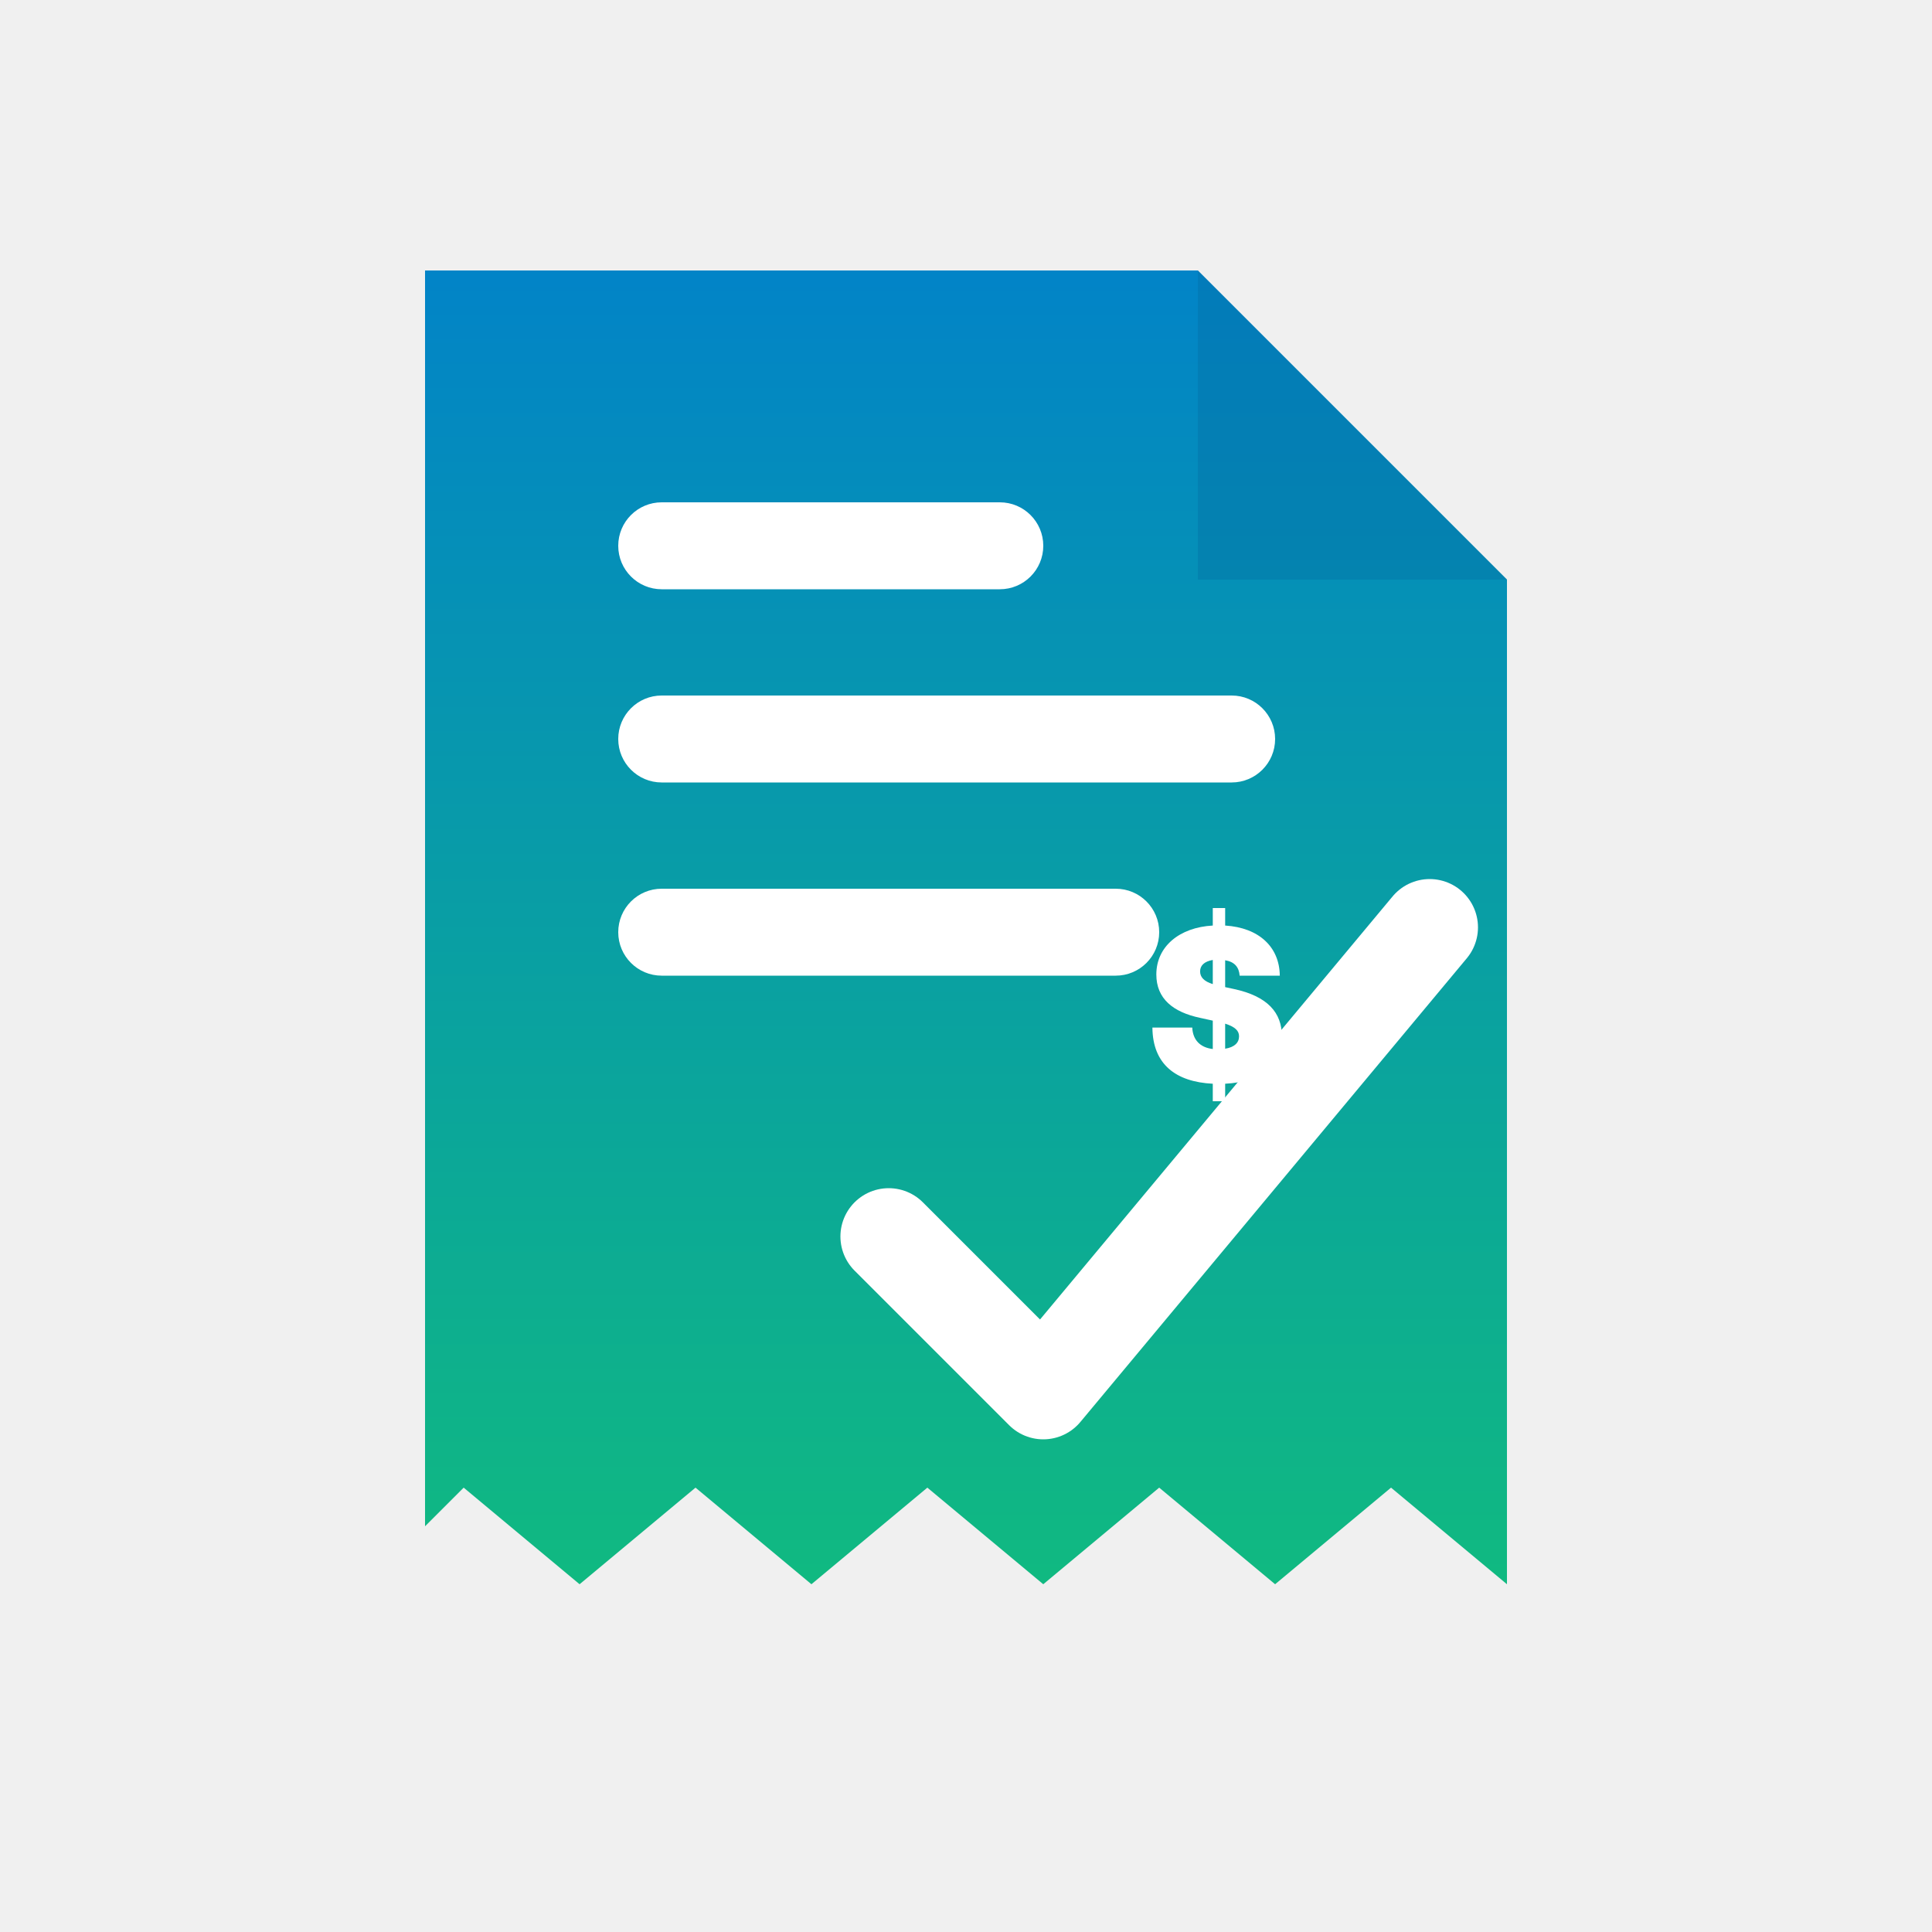
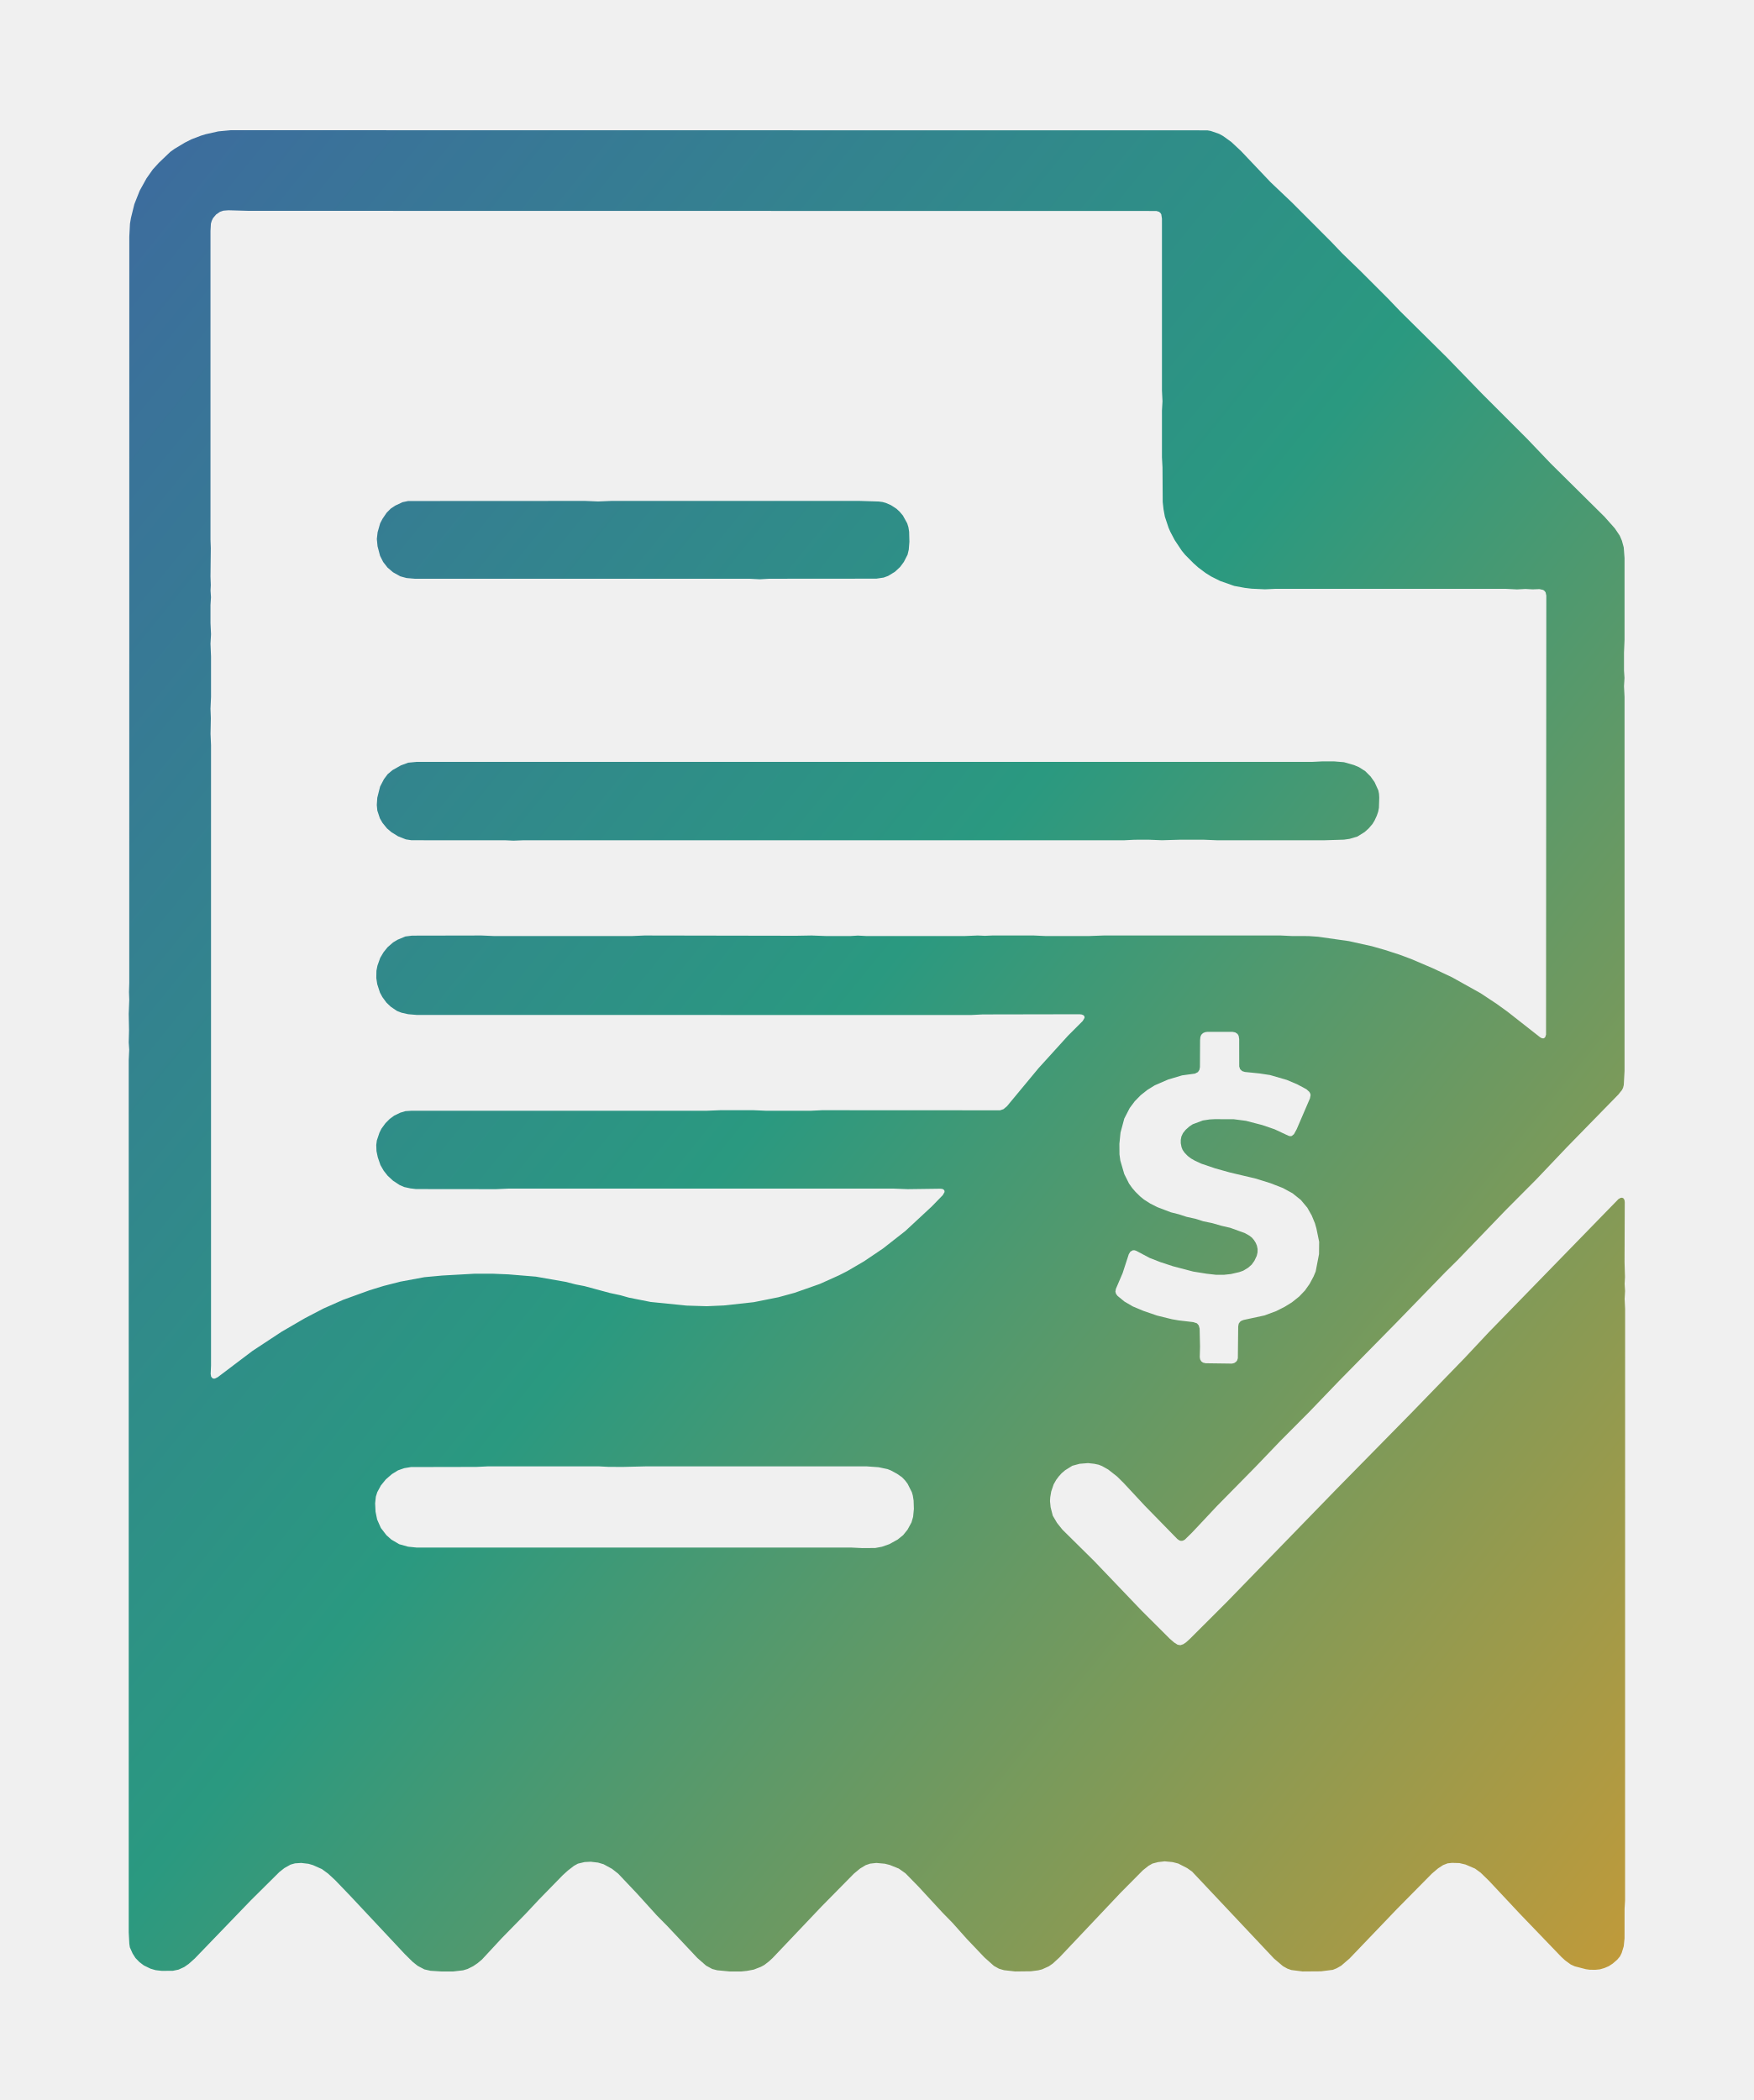
- <svg xmlns="http://www.w3.org/2000/svg" viewBox="0 0 100 100" fill="none">
+ <svg xmlns="http://www.w3.org/2000/svg" viewBox="-27.6 -27.6 375.3 449.2" width="375" height="449">
  <defs>
-     <linearGradient id="nb-grad" x1="0%" y1="0%" x2="0%" y2="100%">
-       <stop offset="0%" stop-color="#0284c7" />
-       <stop offset="100%" stop-color="#10b981" />
+     <linearGradient id="gI" x1="0" y1="0" x2="1" y2="1">
+       <stop offset="0" stop-color="#3D6B9E" />
+       <stop offset="0.48" stop-color="#2A9980" />
+       <stop offset="1" stop-color="#C09A3A" />
    </linearGradient>
  </defs>
-   <path d="M 22 14         L 62 14         L 78 30         L 78 82         L 72 77         L 66 82         L 60 77         L 54 82         L 48 77         L 42 82         L 36 77         L 30 82         L 24 77         L 22 79         Z" fill="url(#nb-grad)" />
-   <path d="M 62 14 L 62 30 L 78 30 Z" fill="#0369a1" opacity="0.35" />
-   <rect x="32" y="26" width="22" height="4.5" rx="2.25" fill="#ffffff" />
-   <rect x="32" y="36" width="34" height="4.5" rx="2.25" fill="#ffffff" />
-   <rect x="32" y="46" width="28" height="4.5" rx="2.25" fill="#ffffff" />
-   <path d="M 46 64 L 54 72 L 74 48" stroke="#ffffff" stroke-width="5" stroke-linecap="round" stroke-linejoin="round" />
-   <text x="63" y="56" fill="#ffffff" font-size="11" font-weight="900" font-family="system-ui, -apple-system, sans-serif" text-anchor="middle">$</text>
+   <g transform="translate(0.00 0.00) scale(0.95864)">
+     <path d="M279.06 149.19 L279.01 148.31 L278.86 147.56 L278.01 145.69 L277.12 144.44 L275.94 143.26 L274.56 142.38 L273.44 141.90 L271.19 141.26 L268.94 141.07 L266.44 141.07 L264.06 141.19 L64.19 141.19 L62.31 141.37 L60.69 141.97 L58.81 143.03 L57.72 143.95 L56.90 145.06 L56.05 146.69 L55.42 149.19 L55.31 150.81 L55.43 152.06 L56.01 153.81 L56.59 154.81 L57.59 156.04 L58.56 156.87 L60.06 157.80 L61.81 158.49 L63.06 158.68 L84.06 158.69 L85.81 158.77 L87.94 158.69 L222.06 158.69 L224.44 158.57 L227.56 158.56 L230.56 158.68 L234.69 158.56 L239.81 158.56 L242.94 158.69 L266.69 158.69 L271.19 158.55 L272.44 158.37 L274.19 157.85 L275.81 156.84 L276.68 156.06 L277.54 155.06 L278.00 154.31 L278.52 153.19 L278.82 152.31 L278.99 151.44Z M55.32 91.44 L55.48 93.06 L56.04 95.19 L56.73 96.56 L57.70 97.81 L58.94 98.87 L60.56 99.77 L61.94 100.15 L63.81 100.31 L138.44 100.31 L140.81 100.43 L142.94 100.31 L166.81 100.29 L168.44 100.05 L169.44 99.68 L170.94 98.77 L172.12 97.68 L172.95 96.56 L173.78 94.94 L174.05 93.81 L174.19 92.06 L174.13 89.81 L173.97 88.81 L173.70 87.94 L172.73 86.19 L172.01 85.34 L171.31 84.69 L170.06 83.88 L168.94 83.39 L168.19 83.18 L167.31 83.07 L163.06 82.94 L107.69 82.94 L104.69 83.06 L101.81 82.94 L62.31 82.96 L61.06 83.22 L59.44 83.98 L58.44 84.64 L57.52 85.56 L56.58 86.94 L56.06 87.94 L55.49 89.94Z M9.19 5.05 L6.69 7.44 L5.32 8.94 L3.91 10.94 L2.39 13.69 L1.20 16.69 L0.43 19.81 L0.22 21.06 L0.07 23.94 L0.06 190.56 L0.00 192.56 L0.06 194.31 L-0.06 197.44 L0.01 201.06 L-0.06 203.81 L0.05 205.44 L-0.06 207.81 L-0.06 402.44 L0.08 405.06 L0.20 405.81 L0.82 407.19 L1.45 408.18 L2.32 409.08 L3.31 409.83 L4.81 410.56 L5.94 410.89 L7.31 411.05 L9.81 411.03 L11.06 410.77 L12.31 410.20 L13.31 409.51 L14.67 408.30 L27.19 395.31 L33.56 388.99 L34.69 388.10 L36.06 387.33 L37.06 387.05 L38.44 386.96 L40.06 387.15 L41.06 387.44 L43.06 388.33 L44.44 389.34 L46.01 390.79 L49.44 394.36 L61.57 407.31 L63.31 409.03 L64.44 409.93 L65.94 410.72 L67.31 411.03 L69.69 411.18 L72.31 411.19 L74.56 410.93 L75.56 410.63 L76.81 410.01 L77.81 409.33 L78.78 408.52 L83.25 403.70 L88.54 398.30 L91.45 395.19 L96.82 389.69 L97.94 388.67 L99.31 387.61 L100.19 387.12 L101.69 386.76 L103.06 386.69 L104.69 386.88 L105.94 387.25 L107.81 388.27 L109.19 389.35 L113.41 393.81 L117.83 398.69 L120.17 401.06 L126.86 408.17 L128.81 409.88 L130.19 410.63 L131.31 410.92 L134.06 411.18 L136.69 411.18 L137.94 411.05 L139.44 410.77 L141.06 410.14 L141.81 409.73 L142.81 408.96 L143.66 408.18 L154.57 396.69 L161.81 389.34 L163.19 388.20 L164.44 387.45 L165.44 387.11 L166.81 386.96 L168.69 387.13 L169.81 387.41 L171.81 388.21 L173.30 389.26 L176.17 392.19 L181.59 398.06 L183.79 400.31 L187.01 403.92 L190.95 408.06 L193.06 409.94 L194.19 410.57 L195.31 410.90 L197.81 411.18 L201.31 411.14 L202.94 410.93 L203.81 410.71 L205.31 410.03 L206.19 409.42 L207.67 408.06 L221.36 393.58 L226.31 388.59 L227.56 387.60 L228.44 387.10 L229.69 386.77 L231.19 386.60 L232.94 386.77 L234.19 387.09 L236.19 388.11 L237.30 388.90 L255.57 408.30 L257.56 409.99 L258.56 410.55 L259.44 410.86 L261.94 411.18 L266.06 411.15 L268.69 410.82 L269.56 410.47 L270.56 409.90 L272.42 408.30 L282.94 397.31 L290.81 389.34 L292.19 388.17 L293.31 387.44 L294.31 387.05 L295.31 386.94 L296.94 386.99 L298.31 387.31 L300.44 388.22 L301.69 389.13 L303.55 390.94 L310.45 398.31 L319.70 407.93 L320.56 408.72 L321.81 409.63 L322.69 410.03 L325.19 410.68 L326.06 410.80 L327.31 410.81 L328.31 410.71 L329.31 410.42 L330.31 409.99 L331.19 409.41 L332.18 408.55 L332.80 407.81 L333.17 407.06 L333.63 405.56 L333.81 403.81 L333.82 397.19 L333.93 395.31 L333.94 263.31 L333.83 261.06 L333.93 259.31 L333.83 257.69 L333.91 256.19 L333.81 252.81 L333.86 239.44 L333.79 238.96 L333.56 238.60 L333.28 238.47 L332.93 238.51 L332.45 238.78 L303.57 268.44 L298.18 274.19 L286.18 286.56 L269.46 303.57 L245.06 328.69 L236.81 336.93 L235.94 337.72 L235.31 338.14 L234.69 338.35 L234.06 338.25 L233.31 337.78 L232.31 336.92 L225.94 330.56 L215.43 319.57 L208.34 312.56 L207.14 311.06 L206.19 309.44 L205.71 307.56 L205.57 306.19 L205.63 305.31 L205.84 304.06 L206.39 302.44 L206.96 301.44 L207.52 300.69 L208.19 299.95 L208.94 299.31 L210.56 298.30 L212.19 297.86 L214.06 297.71 L215.44 297.86 L216.44 298.07 L217.19 298.37 L218.56 299.14 L220.56 300.71 L222.05 302.19 L226.70 307.19 L233.98 314.64 L234.45 314.97 L234.81 315.07 L235.18 315.04 L235.65 314.81 L237.30 313.19 L242.82 307.31 L251.43 298.56 L256.94 292.81 L263.42 286.30 L270.11 279.34 L282.93 266.31 L293.79 255.12 L296.57 252.37 L307.32 241.21 L314.06 234.44 L320.95 227.19 L332.43 215.44 L333.23 214.44 L333.48 213.94 L333.64 213.31 L333.81 210.19 L333.81 126.69 L333.69 124.31 L333.80 122.44 L333.69 120.81 L333.69 116.81 L333.81 113.94 L333.81 95.69 L333.63 93.31 L333.22 91.81 L332.74 90.69 L331.64 89.06 L329.31 86.44 L317.31 74.56 L312.06 69.06 L301.94 58.94 L294.19 50.94 L283.69 40.56 L281.06 37.81 L274.94 31.69 L270.81 27.69 L268.31 25.07 L259.56 16.31 L254.82 11.81 L248.19 4.82 L246.06 2.83 L244.19 1.48 L243.31 1.00 L241.44 0.35 L240.69 0.22 L22.69 0.19 L19.94 0.45 L17.06 1.10 L16.06 1.41 L13.94 2.22 L12.44 2.98 L10.19 4.33Z M54.94 306.69 L55.10 305.19 L55.42 304.19 L56.23 302.69 L57.34 301.33 L58.69 300.16 L60.06 299.32 L61.44 298.84 L62.94 298.59 L77.56 298.56 L80.06 298.44 L104.94 298.44 L107.06 298.55 L110.31 298.56 L115.31 298.44 L164.69 298.44 L167.31 298.63 L169.31 299.05 L170.06 299.35 L171.44 300.10 L172.55 300.87 L173.22 301.57 L173.78 302.31 L174.73 304.19 L174.95 304.94 L175.13 306.06 L175.19 307.94 L175.02 309.69 L174.66 310.94 L173.78 312.56 L172.79 313.79 L171.56 314.78 L169.69 315.81 L168.06 316.38 L166.56 316.66 L163.69 316.68 L161.19 316.56 L64.19 316.56 L62.31 316.37 L60.31 315.81 L58.56 314.78 L57.47 313.81 L56.22 312.19 L55.39 310.31 L55.03 308.56Z M240.69 201.45 L246.31 201.45 L246.92 201.57 L247.43 201.91 L247.68 202.33 L247.80 203.06 L247.81 209.19 L248.01 209.78 L248.47 210.21 L249.06 210.40 L252.31 210.73 L254.69 211.09 L258.44 212.18 L260.81 213.19 L262.81 214.26 L263.45 214.84 L263.65 215.19 L263.74 215.56 L263.59 216.31 L260.63 223.19 L260.03 224.28 L259.54 224.69 L259.18 224.74 L258.81 224.65 L255.69 223.19 L252.94 222.25 L249.31 221.31 L246.56 220.95 L242.31 220.94 L241.19 221.00 L239.69 221.23 L237.44 222.07 L236.69 222.56 L235.84 223.32 L235.25 224.06 L234.90 224.81 L234.76 225.56 L234.76 226.31 L234.93 227.19 L235.18 227.81 L235.62 228.44 L236.31 229.15 L237.06 229.72 L237.94 230.22 L239.31 230.86 L242.44 231.92 L245.69 232.83 L251.56 234.22 L254.81 235.24 L257.56 236.31 L259.69 237.47 L261.55 238.96 L263.00 240.69 L263.99 242.44 L264.71 244.19 L265.03 245.31 L265.65 248.31 L265.62 251.06 L264.87 254.94 L264.40 256.06 L263.53 257.69 L262.47 259.19 L261.19 260.53 L259.56 261.83 L257.94 262.83 L256.06 263.78 L253.44 264.75 L248.81 265.75 L248.33 265.93 L248.00 266.16 L247.70 266.58 L247.58 267.19 L247.50 274.31 L247.34 274.79 L247.11 275.09 L246.68 275.38 L246.19 275.50 L240.31 275.42 L239.72 275.28 L239.33 274.99 L239.08 274.55 L239.00 274.06 L239.06 271.69 L238.97 267.69 L238.77 266.97 L238.37 266.51 L237.56 266.24 L234.31 265.86 L232.81 265.60 L229.44 264.77 L226.44 263.74 L224.06 262.74 L222.19 261.65 L220.64 260.38 L220.31 259.93 L220.17 259.44 L220.28 258.81 L221.78 255.31 L223.16 251.07 L223.52 250.50 L224.07 250.20 L224.44 250.20 L224.81 250.32 L227.81 251.91 L230.19 252.84 L233.06 253.78 L237.56 254.96 L240.56 255.44 L242.69 255.68 L244.44 255.67 L245.94 255.51 L247.81 255.08 L248.69 254.77 L249.81 254.09 L250.59 253.40 L251.19 252.56 L251.72 251.44 L251.89 250.69 L251.91 249.94 L251.76 249.19 L251.50 248.56 L251.12 247.95 L250.64 247.38 L250.06 246.93 L249.06 246.37 L245.81 245.19 L243.81 244.73 L241.81 244.15 L239.81 243.74 L238.06 243.18 L236.06 242.74 L234.31 242.17 L232.56 241.73 L229.56 240.59 L227.94 239.77 L226.56 238.89 L225.70 238.19 L224.67 237.18 L223.92 236.31 L223.21 235.31 L222.15 233.19 L221.27 230.19 L221.08 228.81 L221.06 226.44 L221.31 223.94 L222.15 220.81 L223.37 218.44 L224.49 216.94 L225.81 215.59 L227.31 214.40 L228.94 213.39 L231.94 212.09 L235.06 211.16 L237.93 210.77 L238.59 210.43 L238.92 209.92 L239.04 209.31 L239.07 203.31 L239.14 202.57 L239.34 202.10 L239.72 201.73 L240.19 201.52Z M18.76 19.81 L19.45 19.00 L20.31 18.41 L21.06 18.15 L22.19 18.06 L26.69 18.19 L229.31 18.22 L229.91 18.40 L230.20 18.64 L230.41 18.96 L230.56 19.94 L230.56 58.31 L230.68 60.69 L230.56 62.81 L230.56 73.19 L230.68 75.44 L230.73 83.19 L230.91 84.81 L231.21 86.44 L232.04 88.94 L232.42 89.81 L233.41 91.69 L234.99 94.06 L235.71 94.94 L237.56 96.81 L238.69 97.82 L240.31 99.03 L241.56 99.81 L243.56 100.81 L246.69 101.91 L249.06 102.35 L250.56 102.53 L253.56 102.67 L255.94 102.56 L307.19 102.56 L309.81 102.69 L311.69 102.59 L313.31 102.68 L314.81 102.62 L315.66 102.81 L315.96 103.04 L316.19 103.34 L316.35 104.06 L316.29 202.06 L316.11 202.62 L315.87 202.85 L315.66 202.91 L315.31 202.85 L314.94 202.64 L307.69 196.95 L305.31 195.23 L301.69 192.83 L295.31 189.27 L291.06 187.27 L286.19 185.19 L283.56 184.21 L280.31 183.16 L277.44 182.34 L272.31 181.20 L265.44 180.22 L263.31 180.07 L259.56 180.06 L257.06 179.94 L217.56 179.94 L214.31 180.06 L204.56 180.06 L201.94 179.94 L192.69 179.94 L191.06 180.01 L189.44 179.94 L186.56 180.06 L164.56 180.06 L162.69 179.96 L161.06 180.06 L155.56 180.06 L152.31 179.94 L148.94 180.00 L115.06 179.94 L112.31 180.06 L81.44 180.06 L78.69 179.94 L63.19 179.97 L61.69 180.16 L59.94 180.89 L58.94 181.49 L57.71 182.57 L56.81 183.69 L56.07 184.94 L55.45 186.69 L55.23 187.81 L55.20 189.44 L55.41 190.81 L56.02 192.69 L56.56 193.69 L57.48 194.94 L58.44 195.85 L59.81 196.78 L60.81 197.17 L62.31 197.51 L64.19 197.67 L187.94 197.69 L190.56 197.56 L212.19 197.52 L212.67 197.58 L213.08 197.76 L213.26 198.01 L213.28 198.33 L212.88 199.02 L209.59 202.31 L203.01 209.56 L195.97 218.05 L195.18 218.71 L194.44 218.96 L154.69 218.94 L152.19 219.06 L142.19 219.06 L139.44 218.94 L131.94 218.94 L128.94 219.06 L63.06 219.06 L61.69 219.15 L60.56 219.49 L59.19 220.15 L58.19 220.89 L57.26 221.82 L56.35 223.06 L55.91 223.94 L55.32 225.69 L55.19 226.69 L55.24 228.06 L55.53 229.44 L56.13 231.19 L56.85 232.44 L57.73 233.56 L58.94 234.68 L60.44 235.66 L61.44 236.09 L62.81 236.39 L64.06 236.54 L81.94 236.56 L84.69 236.44 L170.69 236.44 L173.81 236.56 L181.06 236.46 L181.54 236.51 L181.83 236.65 L182.01 236.89 L182.04 237.20 L181.64 237.90 L179.18 240.43 L173.31 245.88 L168.31 249.80 L164.06 252.67 L160.31 254.86 L158.44 255.81 L154.19 257.72 L148.56 259.70 L144.94 260.69 L139.44 261.79 L132.81 262.52 L128.94 262.69 L124.44 262.55 L116.44 261.74 L111.56 260.77 L109.69 260.24 L107.31 259.73 L101.69 258.21 L99.69 257.82 L97.44 257.25 L90.81 256.09 L84.69 255.58 L81.31 255.44 L77.06 255.44 L69.94 255.84 L65.94 256.21 L60.56 257.21 L56.81 258.17 L53.69 259.13 L47.81 261.26 L43.44 263.19 L39.31 265.34 L34.06 268.39 L27.56 272.67 L19.81 278.53 L19.19 278.84 L18.84 278.85 L18.63 278.76 L18.33 278.41 L18.23 277.81 L18.31 275.94 L18.31 137.44 L18.20 134.94 L18.27 131.44 L18.19 129.31 L18.31 126.69 L18.31 117.69 L18.19 114.81 L18.31 112.69 L18.19 110.19 L18.19 106.19 L18.30 104.44 L18.20 102.94 L18.26 101.69 L18.19 99.81 L18.26 93.44 L18.19 91.56 L18.19 22.69 L18.28 21.06 L18.46 20.44Z" fill="url(#gI)" fill-rule="evenodd" />
+   </g>
</svg>
